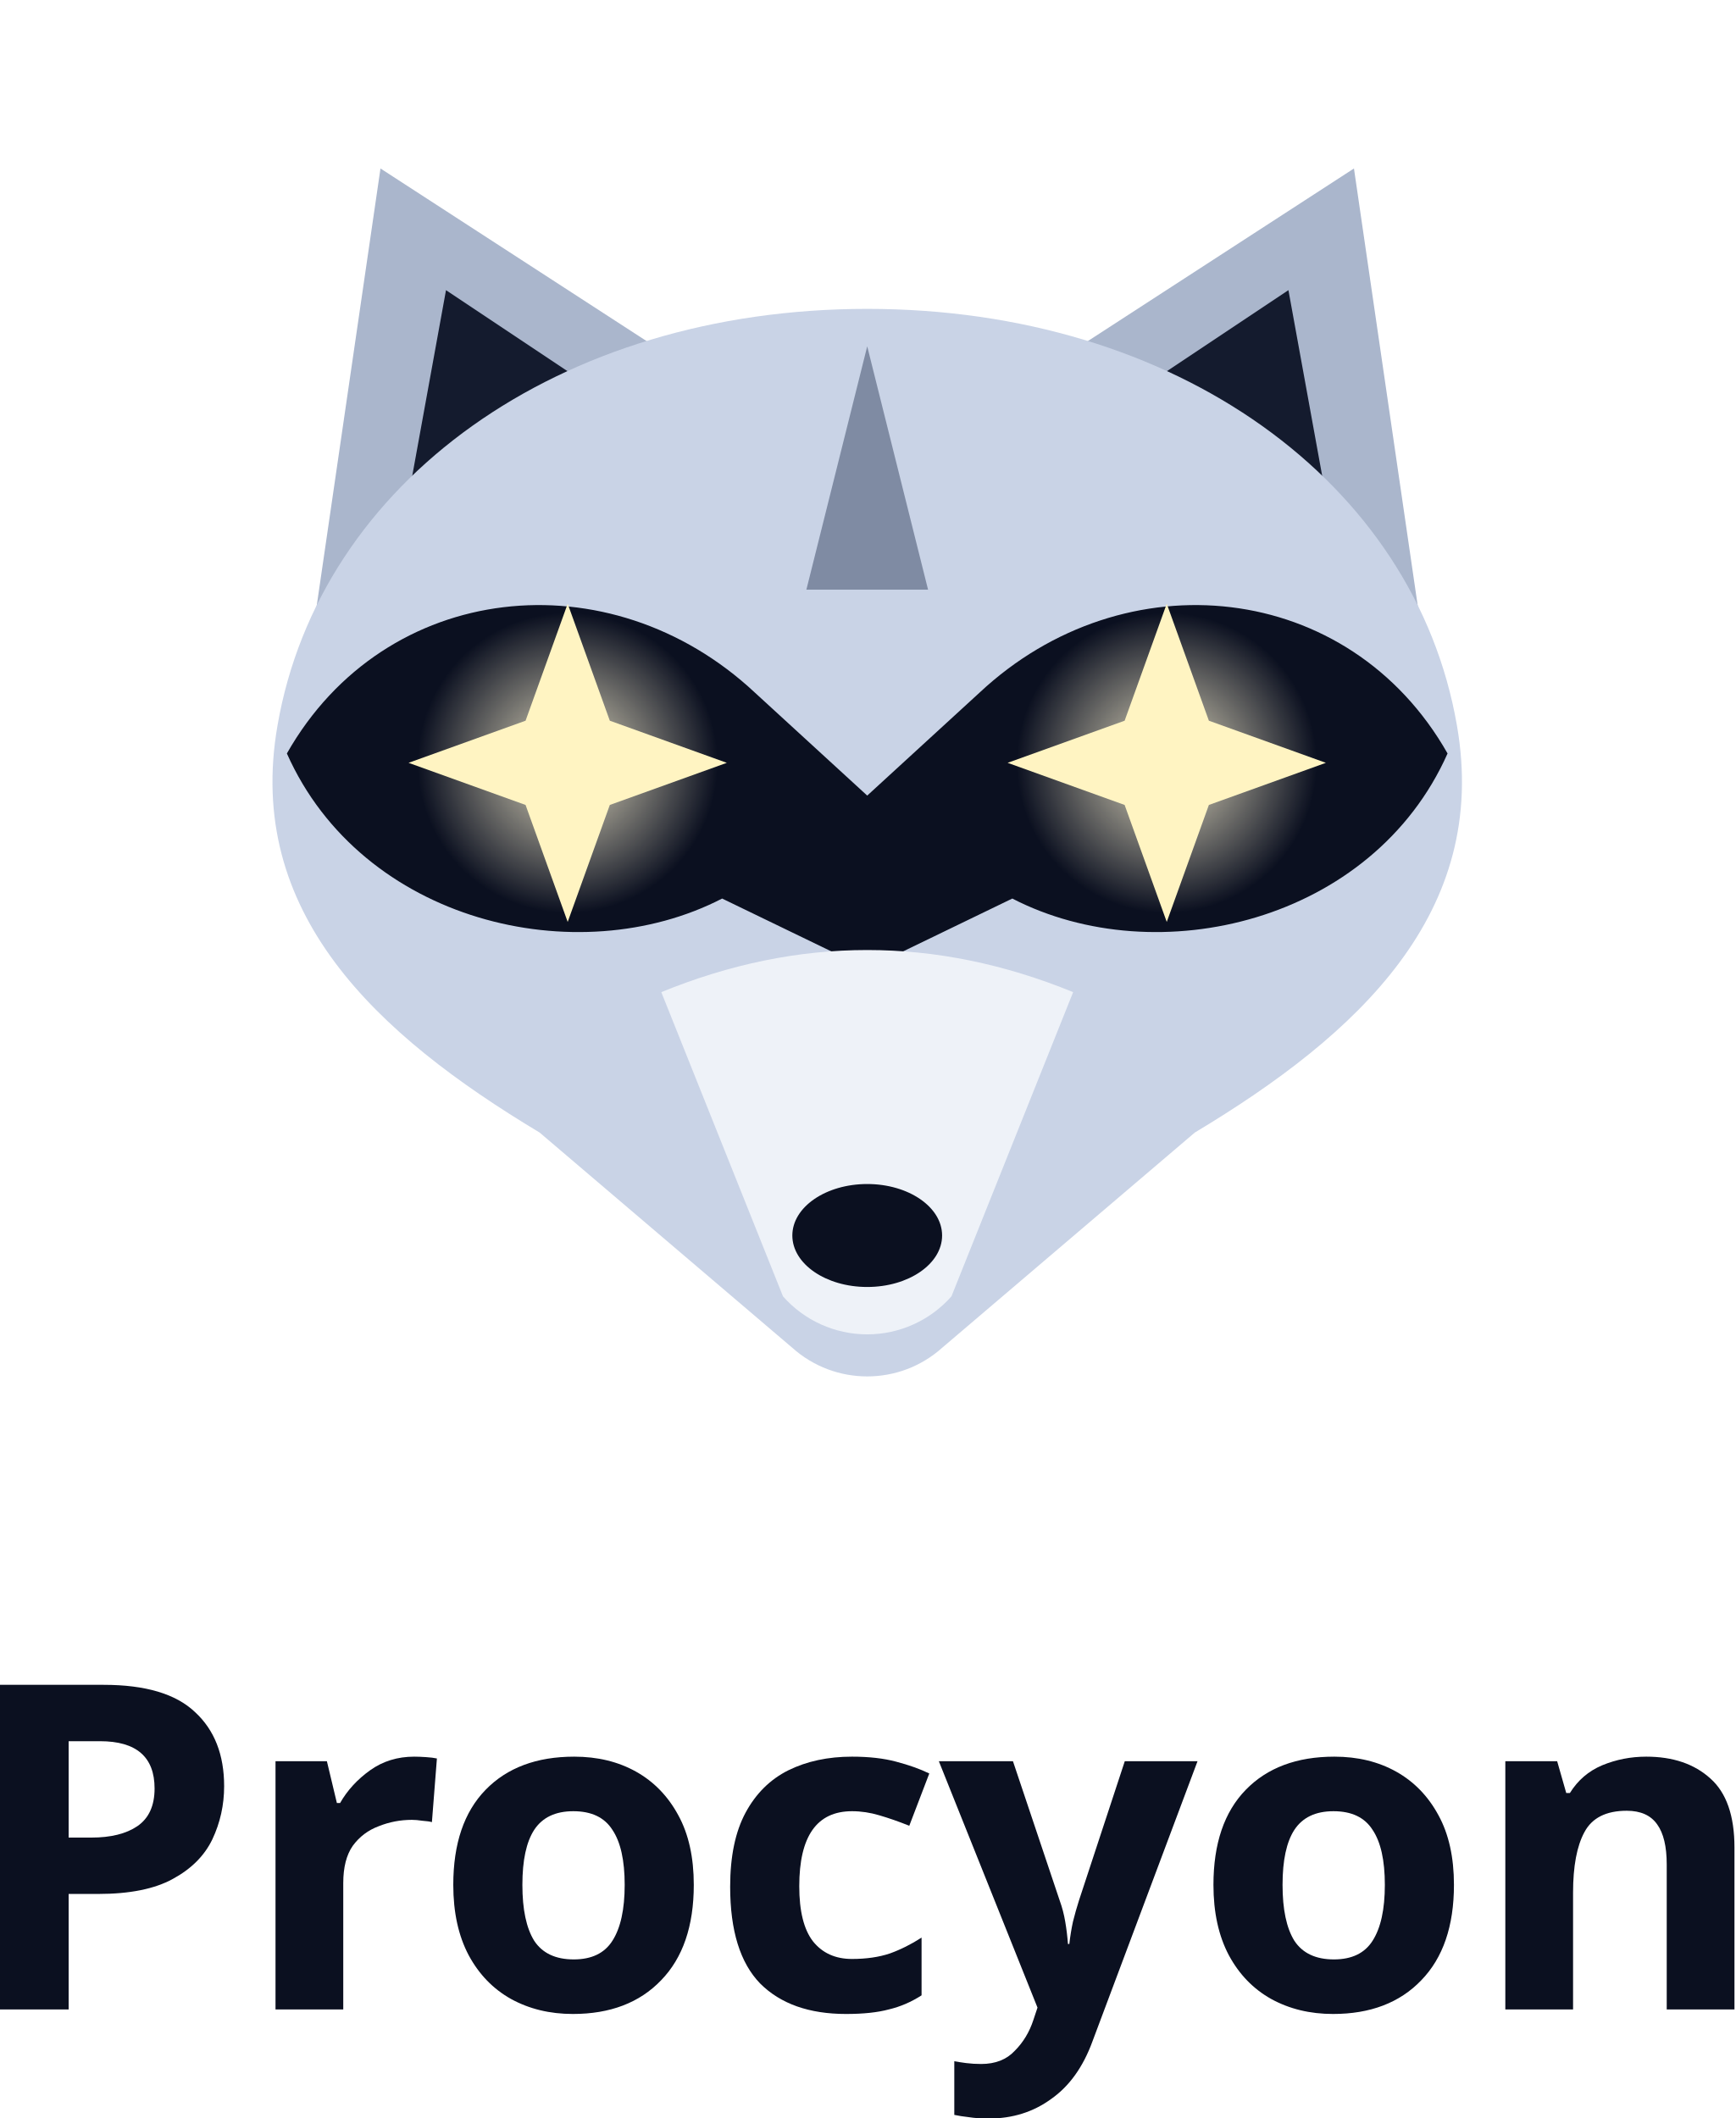
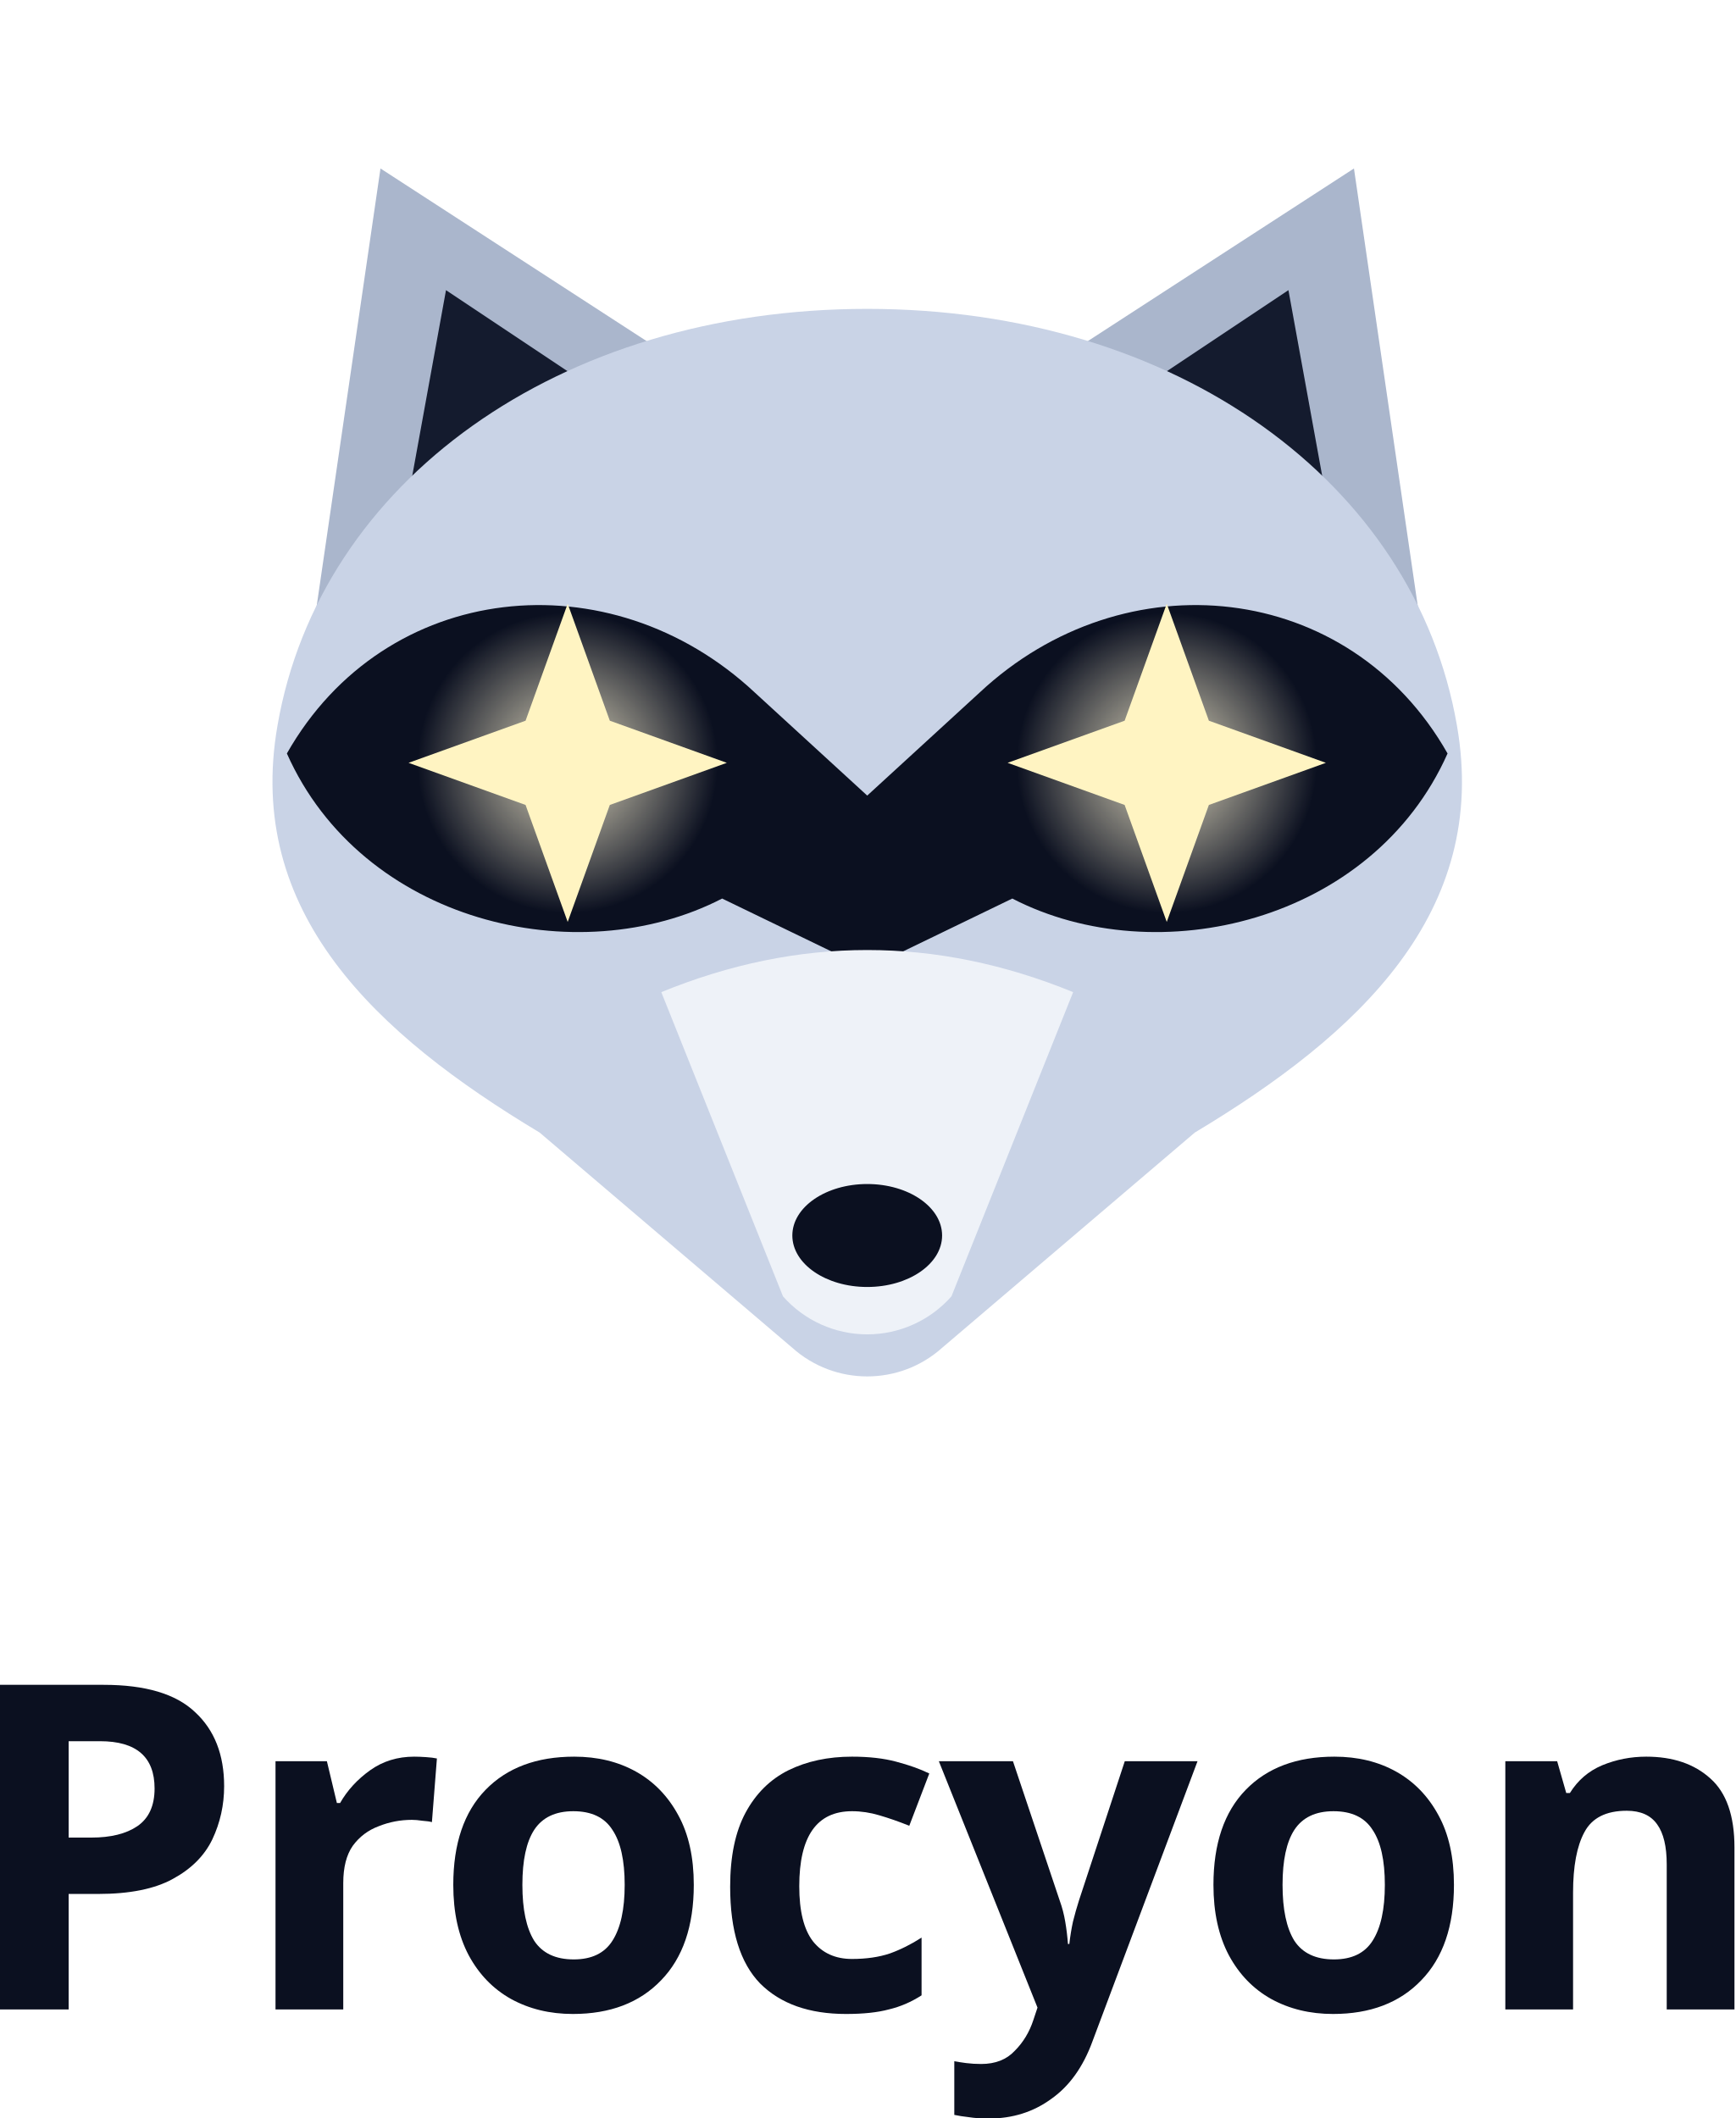
- <svg xmlns="http://www.w3.org/2000/svg" viewBox="0 0 649 792" version="1.1" id="svg43">
-   <defs id="defs47" />
-   <g transform="matrix(17.5,0,0,17.5,44.27,0)" id="g37">
+ <svg xmlns="http://www.w3.org/2000/svg" viewBox="0 0 649 792" version="1.1" id="svg41">
+   <defs id="defs45" />
+   <g transform="matrix(17.5,0,0,17.5,44.27,0)" id="g35">
    <defs id="defs9">
      <radialGradient id="glow" cx="0.5" cy="0.5" r="0.5">
        <stop offset="0" stop-color="#fff6d6" stop-opacity=".9" id="stop4" />
        <stop offset="1" stop-color="#fff6d6" stop-opacity="0" id="stop6" />
      </radialGradient>
    </defs>
    <path d="M 4.2,13.2 5.6,3.6 13,8.4 Z" fill="#aab6cc" id="path11" />
    <path d="M 27.8,13.2 26.4,3.6 19,8.4 Z" fill="#aab6cc" id="path13" />
    <path d="M 6.2,10.6 7,6.2 10.6,8.6 Z" fill="#141b2e" id="path15" />
    <path d="M 25.8,10.6 25,6.2 21.4,8.6 Z" fill="#141b2e" id="path17" />
    <path d="m 16,6.6 c 6.6,0 11.7,3.7 12.6,8.9 0.7,4 -2.1,6.6 -5.6,8.7 l -5.4,4.6 a 2.4,2.4 0 0 1 -3.2,0 L 9,24.2 C 5.5,22.1 2.7,19.5 3.4,15.5 4.3,10.3 9.4,6.6 16,6.6 Z" fill="#c9d3e6" id="path19" />
-     <path d="m 16,7.4 -1.3,5.2 h 2.6 z" fill="#7f8ba3" id="path21" />
-     <path d="m 3.6,16.1 c 2.1,-3.7 6.9,-4.2 10,-1.3 L 16,17 18.4,14.8 c 3.1,-2.9 7.9,-2.4 10,1.3 -1.6,3.6 -6.2,4.7 -9.3,3.1 L 16,20.7 12.9,19.2 C 9.8,20.8 5.2,19.7 3.6,16.1 Z" fill="#0b1020" id="path23" />
-     <path d="m 11.6,21.2 q 4.4,-1.8 8.8,0 l -2.6,6.5 a 2.4,2.4 0 0 1 -3.6,0 z" fill="#eef2f8" id="path25" />
-     <path id="ellipse27" style="fill:#0b1020" d="M 17.6,26.4 A 1.6,1.1 0 0 1 16,27.5 1.6,1.1 0 0 1 14.4,26.4 1.6,1.1 0 0 1 16,25.3 1.6,1.1 0 0 1 17.6,26.4 Z" />
-     <path id="circle29" style="fill:url(#glow)" d="m 12.8,16.3 a 3.2,3.2 0 0 1 -3.2,3.2 3.2,3.2 0 0 1 -3.2,-3.2 3.2,3.2 0 0 1 3.2,-3.2 3.2,3.2 0 0 1 3.2,3.2 z" />
-     <path id="circle31" style="fill:url(#glow)" d="m 25.6,16.3 a 3.2,3.2 0 0 1 -3.2,3.2 3.2,3.2 0 0 1 -3.2,-3.2 3.2,3.2 0 0 1 3.2,-3.2 3.2,3.2 0 0 1 3.2,3.2 z" />
-     <path d="m 9.6,12.9 0.9,2.5 2.5,0.9 -2.5,0.9 -0.9,2.5 -0.9,-2.5 -2.5,-0.9 2.5,-0.9 z" fill="#fff4c2" id="path33" />
-     <path d="m 22.4,12.9 0.9,2.5 2.5,0.9 -2.5,0.9 -0.9,2.5 -0.9,-2.5 -2.5,-0.9 2.5,-0.9 z" fill="#fff4c2" id="path35" />
+     <path d="m 3.6,16.1 c 2.1,-3.7 6.9,-4.2 10,-1.3 L 16,17 18.4,14.8 c 3.1,-2.9 7.9,-2.4 10,1.3 -1.6,3.6 -6.2,4.7 -9.3,3.1 L 16,20.7 12.9,19.2 C 9.8,20.8 5.2,19.7 3.6,16.1 Z" fill="#0b1020" id="path21" />
+     <path d="m 11.6,21.2 q 4.4,-1.8 8.8,0 l -2.6,6.5 a 2.4,2.4 0 0 1 -3.6,0 z" fill="#eef2f8" id="path23" />
+     <path id="ellipse25" style="fill:#0b1020" d="M 17.6,26.4 A 1.6,1.1 0 0 1 16,27.5 1.6,1.1 0 0 1 14.4,26.4 1.6,1.1 0 0 1 16,25.3 1.6,1.1 0 0 1 17.6,26.4 Z" />
+     <path id="circle27" style="fill:url(#glow)" d="m 12.8,16.3 a 3.2,3.2 0 0 1 -3.2,3.2 3.2,3.2 0 0 1 -3.2,-3.2 3.2,3.2 0 0 1 3.2,-3.2 3.2,3.2 0 0 1 3.2,3.2 z" />
+     <path id="circle29" style="fill:url(#glow)" d="m 25.6,16.3 a 3.2,3.2 0 0 1 -3.2,3.2 3.2,3.2 0 0 1 -3.2,-3.2 3.2,3.2 0 0 1 3.2,-3.2 3.2,3.2 0 0 1 3.2,3.2 z" />
+     <path d="m 9.6,12.9 0.9,2.5 2.5,0.9 -2.5,0.9 -0.9,2.5 -0.9,-2.5 -2.5,-0.9 2.5,-0.9 z" fill="#fff4c2" id="path31" />
+     <path d="m 22.4,12.9 0.9,2.5 2.5,0.9 -2.5,0.9 -0.9,2.5 -0.9,-2.5 -2.5,-0.9 2.5,-0.9 z" fill="#fff4c2" id="path33" />
  </g>
-   <g transform="translate(0,560.7)" id="g41">
-     <g aria-label="Procyon" id="text39" style="font-weight:700;font-size:170px;font-family:'Noto Sans';letter-spacing:-1.7;fill:#0b1020">
-       <path d="m 38.76,69.32 q 23.46,0 34.17,10.2 10.88,10.03 10.88,27.71 0,10.54 -4.42,19.89 -4.42,9.18 -14.79,14.79 -10.2,5.61 -27.88,5.61 H 25.67 V 190.7 H -1.9073486e-7 V 69.32 Z m -1.36,21.08 H 25.67 V 126.44 h 8.5 q 10.88,0 17.17,-4.25 6.46,-4.42 6.46,-14.11 0,-17.68 -20.4,-17.68 z" id="path52" />
-       <path d="m 154.87,96.18 q 1.87,0 4.42,0.17 2.55,0.17 4.08,0.51 l -1.87,23.8 q -1.19,-0.34 -3.57,-0.51 -2.21,-0.34 -3.91,-0.34 -6.46,0 -12.41,2.38 -5.95,2.21 -9.69,7.31 -3.57,5.1 -3.57,13.94 v 47.26 h -25.33 V 97.88 h 19.21 l 3.74,15.64 h 1.19 q 4.08,-7.14 11.22,-12.24 7.14,-5.1 16.49,-5.1 z" id="path54" />
-       <path d="m 259.42,144.12 q 0,23.12 -12.24,35.7 -12.07,12.58 -32.98,12.58 -12.92,0 -23.12,-5.61 -10.03,-5.61 -15.81,-16.32 -5.78,-10.88 -5.78,-26.35 0,-23.12 12.07,-35.53 12.07,-12.41 33.15,-12.41 13.09,0 23.12,5.61 10.03,5.61 15.81,16.32 5.78,10.54 5.78,26.01 z m -64.09,0 q 0,13.77 4.42,20.91 4.59,6.97 14.79,6.97 10.03,0 14.45,-6.97 4.59,-7.14 4.59,-20.91 0,-13.77 -4.59,-20.57 -4.42,-6.97 -14.62,-6.97 -10.03,0 -14.62,6.97 -4.42,6.8 -4.42,20.57 z" id="path56" />
-       <path d="m 316.37,192.4 q -20.74,0 -32.13,-11.39 -11.22,-11.56 -11.22,-36.21 0,-17 5.78,-27.71 5.78,-10.71 15.98,-15.81 10.37,-5.1 23.8,-5.1 9.52,0 16.49,1.87 7.14,1.87 12.41,4.42 l -7.48,19.55 q -5.95,-2.38 -11.22,-3.91 -5.1,-1.53 -10.2,-1.53 -19.72,0 -19.72,28.05 0,13.94 5.1,20.57 5.27,6.63 14.62,6.63 7.99,0 14.11,-2.04 6.12,-2.21 11.9,-5.95 v 21.59 q -5.78,3.74 -12.24,5.27 -6.29,1.7 -15.98,1.7 z" id="path58" />
-       <path d="m 351.05,97.88 h 27.71 l 17.51,52.19 q 1.36,3.74 2.04,7.82 0.68,3.91 1.02,8.33 h 0.51 q 0.51,-4.42 1.36,-8.33 1.02,-4.08 2.21,-7.82 l 17.17,-52.19 h 27.2 L 408.51,202.6 q -5.27,14.45 -15.47,21.59 -10.03,7.31 -23.29,7.31 -4.25,0 -7.48,-0.51 -3.06,-0.34 -5.44,-0.85 v -20.06 q 1.87,0.34 4.42,0.68 2.72,0.34 5.61,0.34 7.99,0 12.58,-4.93 4.76,-4.76 6.97,-11.56 l 1.53,-4.59 z" id="path60" />
-       <path d="m 543.66,144.12 q 0,23.12 -12.24,35.7 -12.07,12.58 -32.98,12.58 -12.92,0 -23.12,-5.61 -10.03,-5.61 -15.81,-16.32 -5.78,-10.88 -5.78,-26.35 0,-23.12 12.07,-35.53 12.07,-12.41 33.15,-12.41 13.09,0 23.12,5.61 10.03,5.61 15.81,16.32 5.78,10.54 5.78,26.01 z m -64.09,0 q 0,13.77 4.42,20.91 4.59,6.97 14.79,6.97 10.03,0 14.45,-6.97 4.59,-7.14 4.59,-20.91 0,-13.77 -4.59,-20.57 -4.42,-6.97 -14.62,-6.97 -10.03,0 -14.62,6.97 -4.42,6.8 -4.42,20.57 z" id="path62" />
-       <path d="m 615.57,96.18 q 14.96,0 23.97,8.16 9.01,7.99 9.01,25.84 v 60.52 h -25.33 v -54.23 q 0,-10.03 -3.57,-14.96 -3.57,-5.1 -11.39,-5.1 -11.56,0 -15.81,7.99 -4.25,7.82 -4.25,22.61 v 43.69 h -25.33 V 97.88 h 19.38 l 3.4,11.9 h 1.36 q 4.42,-7.14 12.07,-10.37 7.82,-3.23 16.49,-3.23 z" id="path64" />
+   <g transform="translate(0,560.7)" id="g39">
+     <g aria-label="Procyon" id="text37" style="font-weight:700;font-size:170px;font-family:'Noto Sans';letter-spacing:-1.7;fill:#0b1020">
+       <path d="m 38.76,69.32 q 23.46,0 34.17,10.2 10.88,10.03 10.88,27.71 0,10.54 -4.42,19.89 -4.42,9.18 -14.79,14.79 -10.2,5.61 -27.88,5.61 H 25.67 V 190.7 H -1.9073486e-7 V 69.32 Z m -1.36,21.08 H 25.67 V 126.44 h 8.5 q 10.88,0 17.17,-4.25 6.46,-4.42 6.46,-14.11 0,-17.68 -20.4,-17.68 z" id="path50" />
+       <path d="m 154.87,96.18 q 1.87,0 4.42,0.17 2.55,0.17 4.08,0.51 l -1.87,23.8 q -1.19,-0.34 -3.57,-0.51 -2.21,-0.34 -3.91,-0.34 -6.46,0 -12.41,2.38 -5.95,2.21 -9.69,7.31 -3.57,5.1 -3.57,13.94 v 47.26 h -25.33 V 97.88 h 19.21 l 3.74,15.64 h 1.19 q 4.08,-7.14 11.22,-12.24 7.14,-5.1 16.49,-5.1 z" id="path52" />
+       <path d="m 259.42,144.12 q 0,23.12 -12.24,35.7 -12.07,12.58 -32.98,12.58 -12.92,0 -23.12,-5.61 -10.03,-5.61 -15.81,-16.32 -5.78,-10.88 -5.78,-26.35 0,-23.12 12.07,-35.53 12.07,-12.41 33.15,-12.41 13.09,0 23.12,5.61 10.03,5.61 15.81,16.32 5.78,10.54 5.78,26.01 z m -64.09,0 q 0,13.77 4.42,20.91 4.59,6.97 14.79,6.97 10.03,0 14.45,-6.97 4.59,-7.14 4.59,-20.91 0,-13.77 -4.59,-20.57 -4.42,-6.97 -14.62,-6.97 -10.03,0 -14.62,6.97 -4.42,6.8 -4.42,20.57 z" id="path54" />
+       <path d="m 316.37,192.4 q -20.74,0 -32.13,-11.39 -11.22,-11.56 -11.22,-36.21 0,-17 5.78,-27.71 5.78,-10.71 15.98,-15.81 10.37,-5.1 23.8,-5.1 9.52,0 16.49,1.87 7.14,1.87 12.41,4.42 l -7.48,19.55 q -5.95,-2.38 -11.22,-3.91 -5.1,-1.53 -10.2,-1.53 -19.72,0 -19.72,28.05 0,13.94 5.1,20.57 5.27,6.63 14.62,6.63 7.99,0 14.11,-2.04 6.12,-2.21 11.9,-5.95 v 21.59 q -5.78,3.74 -12.24,5.27 -6.29,1.7 -15.98,1.7 z" id="path56" />
+       <path d="m 351.05,97.88 h 27.71 l 17.51,52.19 q 1.36,3.74 2.04,7.82 0.68,3.91 1.02,8.33 h 0.51 q 0.51,-4.42 1.36,-8.33 1.02,-4.08 2.21,-7.82 l 17.17,-52.19 h 27.2 L 408.51,202.6 q -5.27,14.45 -15.47,21.59 -10.03,7.31 -23.29,7.31 -4.25,0 -7.48,-0.51 -3.06,-0.34 -5.44,-0.85 v -20.06 q 1.87,0.34 4.42,0.68 2.72,0.34 5.61,0.34 7.99,0 12.58,-4.93 4.76,-4.76 6.97,-11.56 l 1.53,-4.59 z" id="path58" />
+       <path d="m 543.66,144.12 q 0,23.12 -12.24,35.7 -12.07,12.58 -32.98,12.58 -12.92,0 -23.12,-5.61 -10.03,-5.61 -15.81,-16.32 -5.78,-10.88 -5.78,-26.35 0,-23.12 12.07,-35.53 12.07,-12.41 33.15,-12.41 13.09,0 23.12,5.61 10.03,5.61 15.81,16.32 5.78,10.54 5.78,26.01 z m -64.09,0 q 0,13.77 4.42,20.91 4.59,6.97 14.79,6.97 10.03,0 14.45,-6.97 4.59,-7.14 4.59,-20.91 0,-13.77 -4.59,-20.57 -4.42,-6.97 -14.62,-6.97 -10.03,0 -14.62,6.97 -4.42,6.8 -4.42,20.57 z" id="path60" />
+       <path d="m 615.57,96.18 q 14.96,0 23.97,8.16 9.01,7.99 9.01,25.84 v 60.52 h -25.33 v -54.23 q 0,-10.03 -3.57,-14.96 -3.57,-5.1 -11.39,-5.1 -11.56,0 -15.81,7.99 -4.25,7.82 -4.25,22.61 v 43.69 h -25.33 V 97.88 h 19.38 l 3.4,11.9 h 1.36 q 4.42,-7.14 12.07,-10.37 7.82,-3.23 16.49,-3.23 z" id="path62" />
    </g>
  </g>
</svg>
